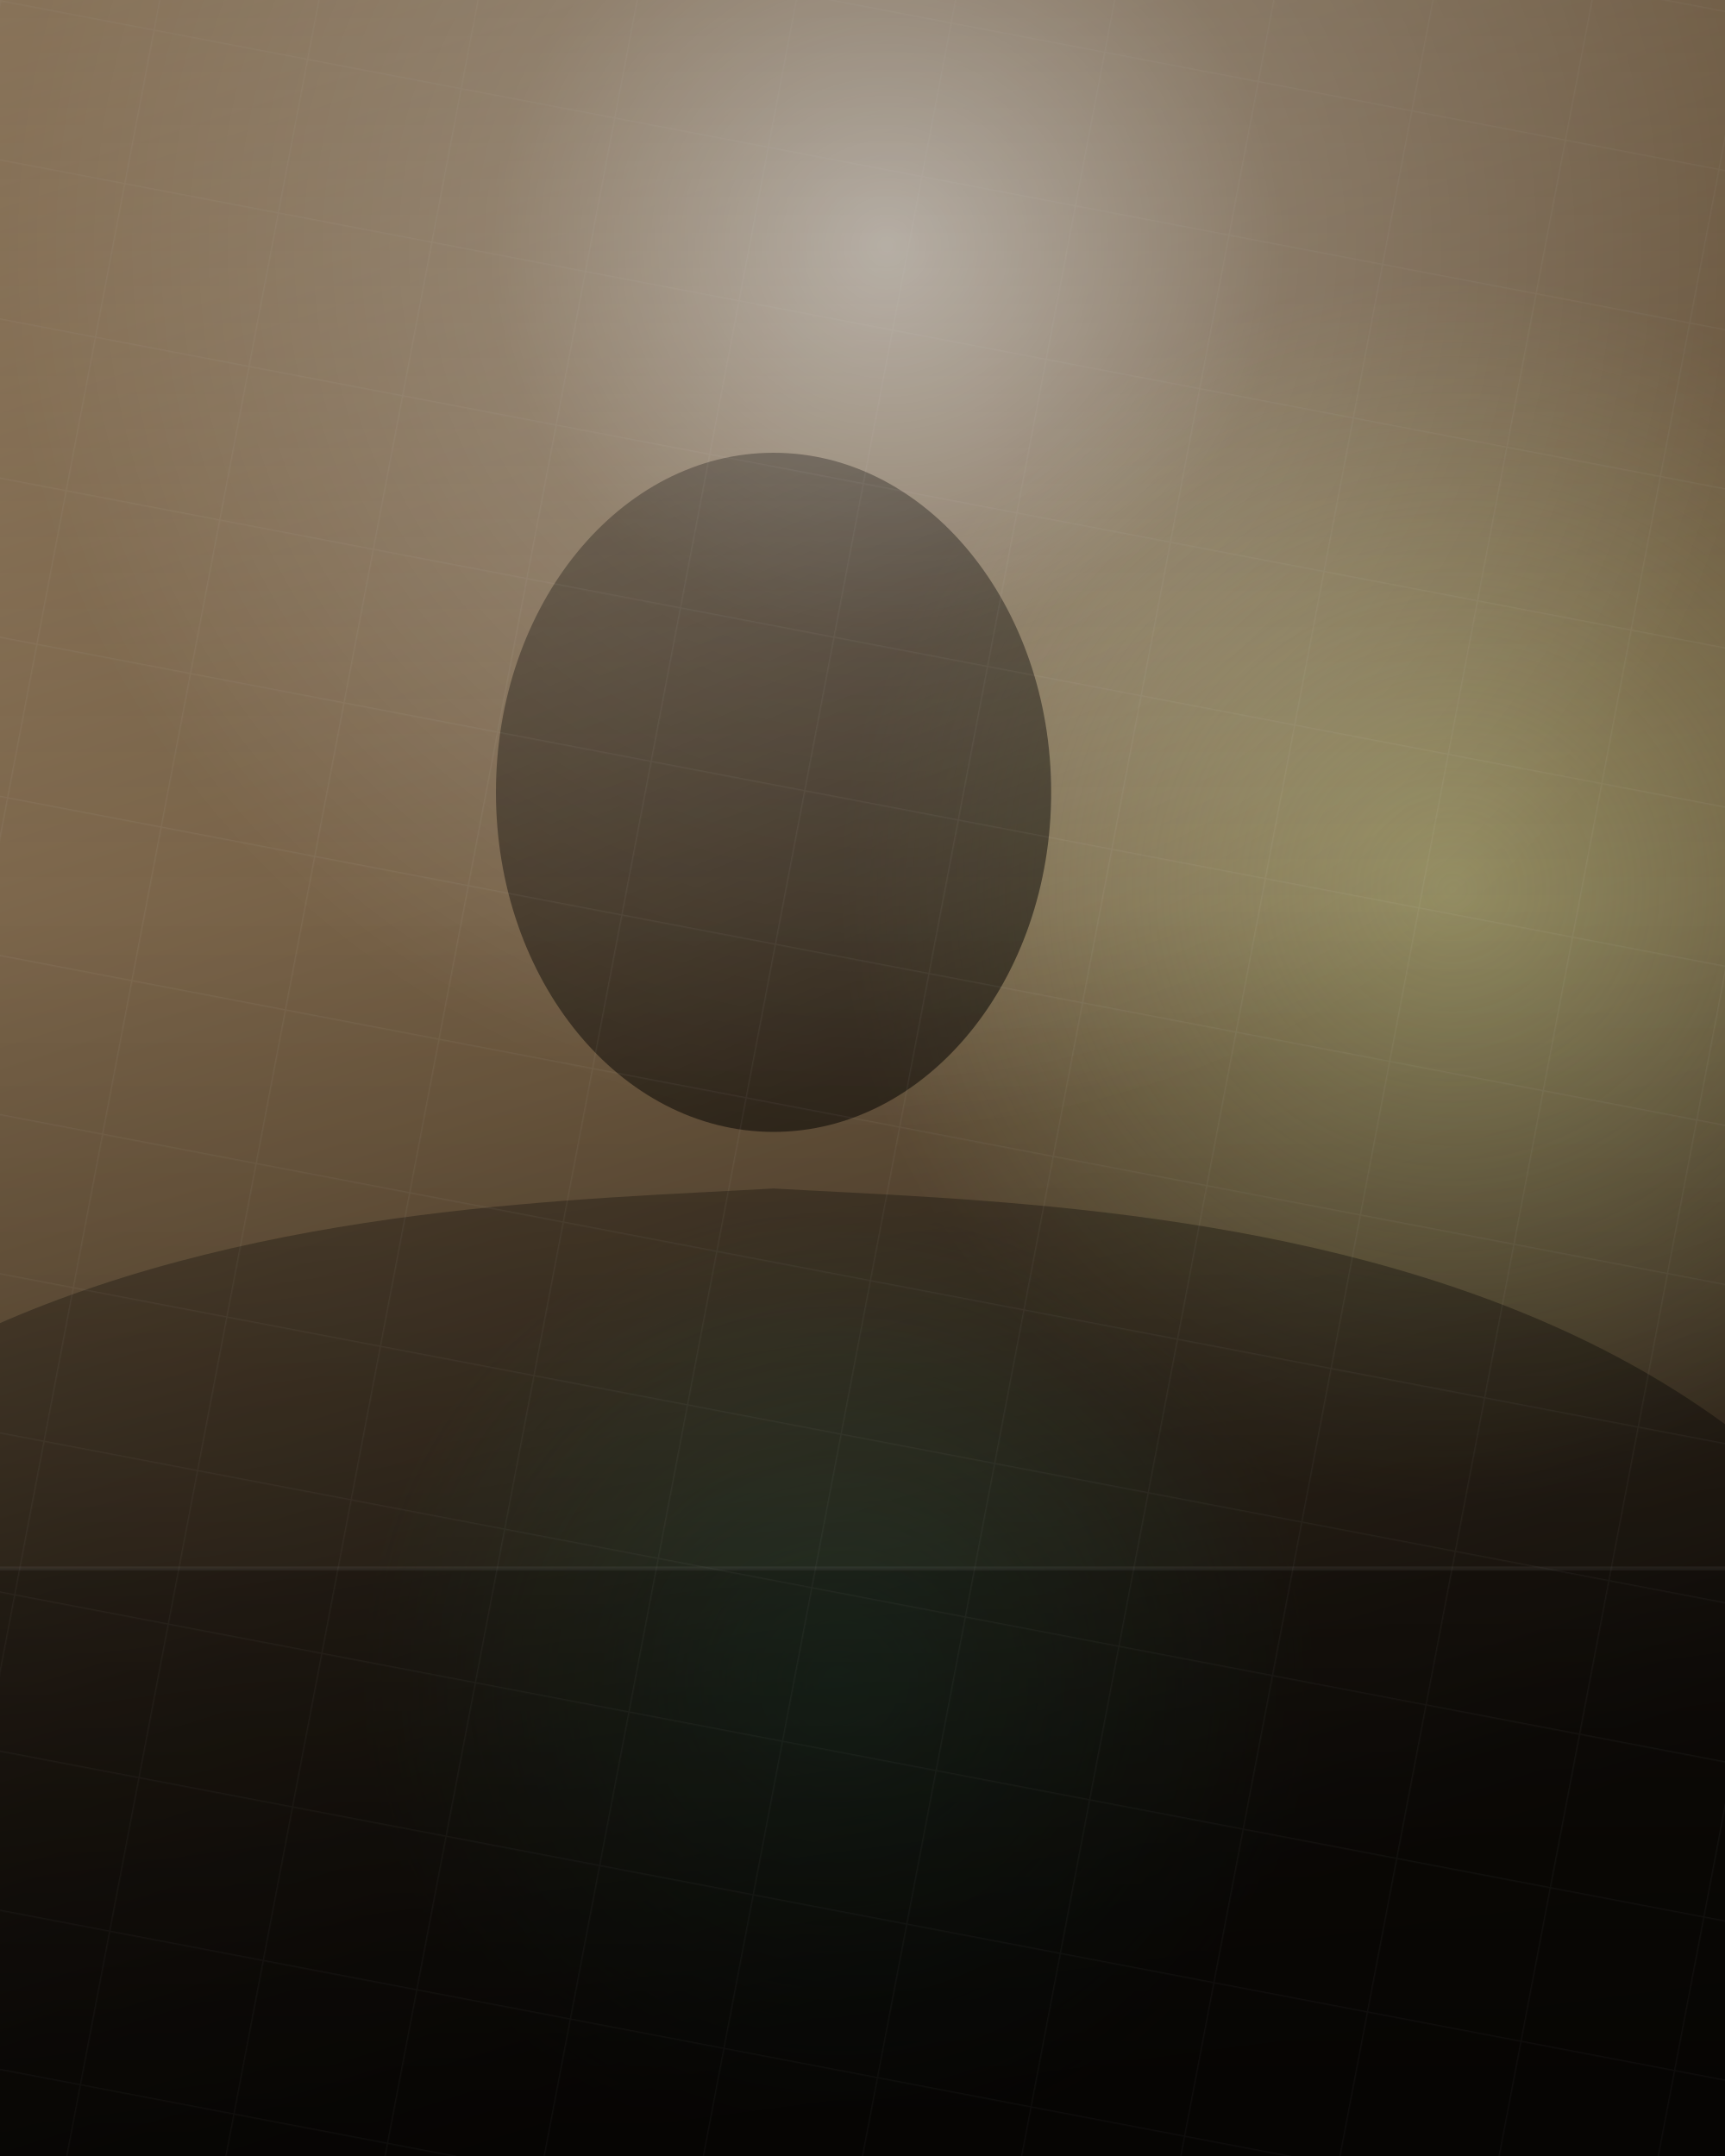
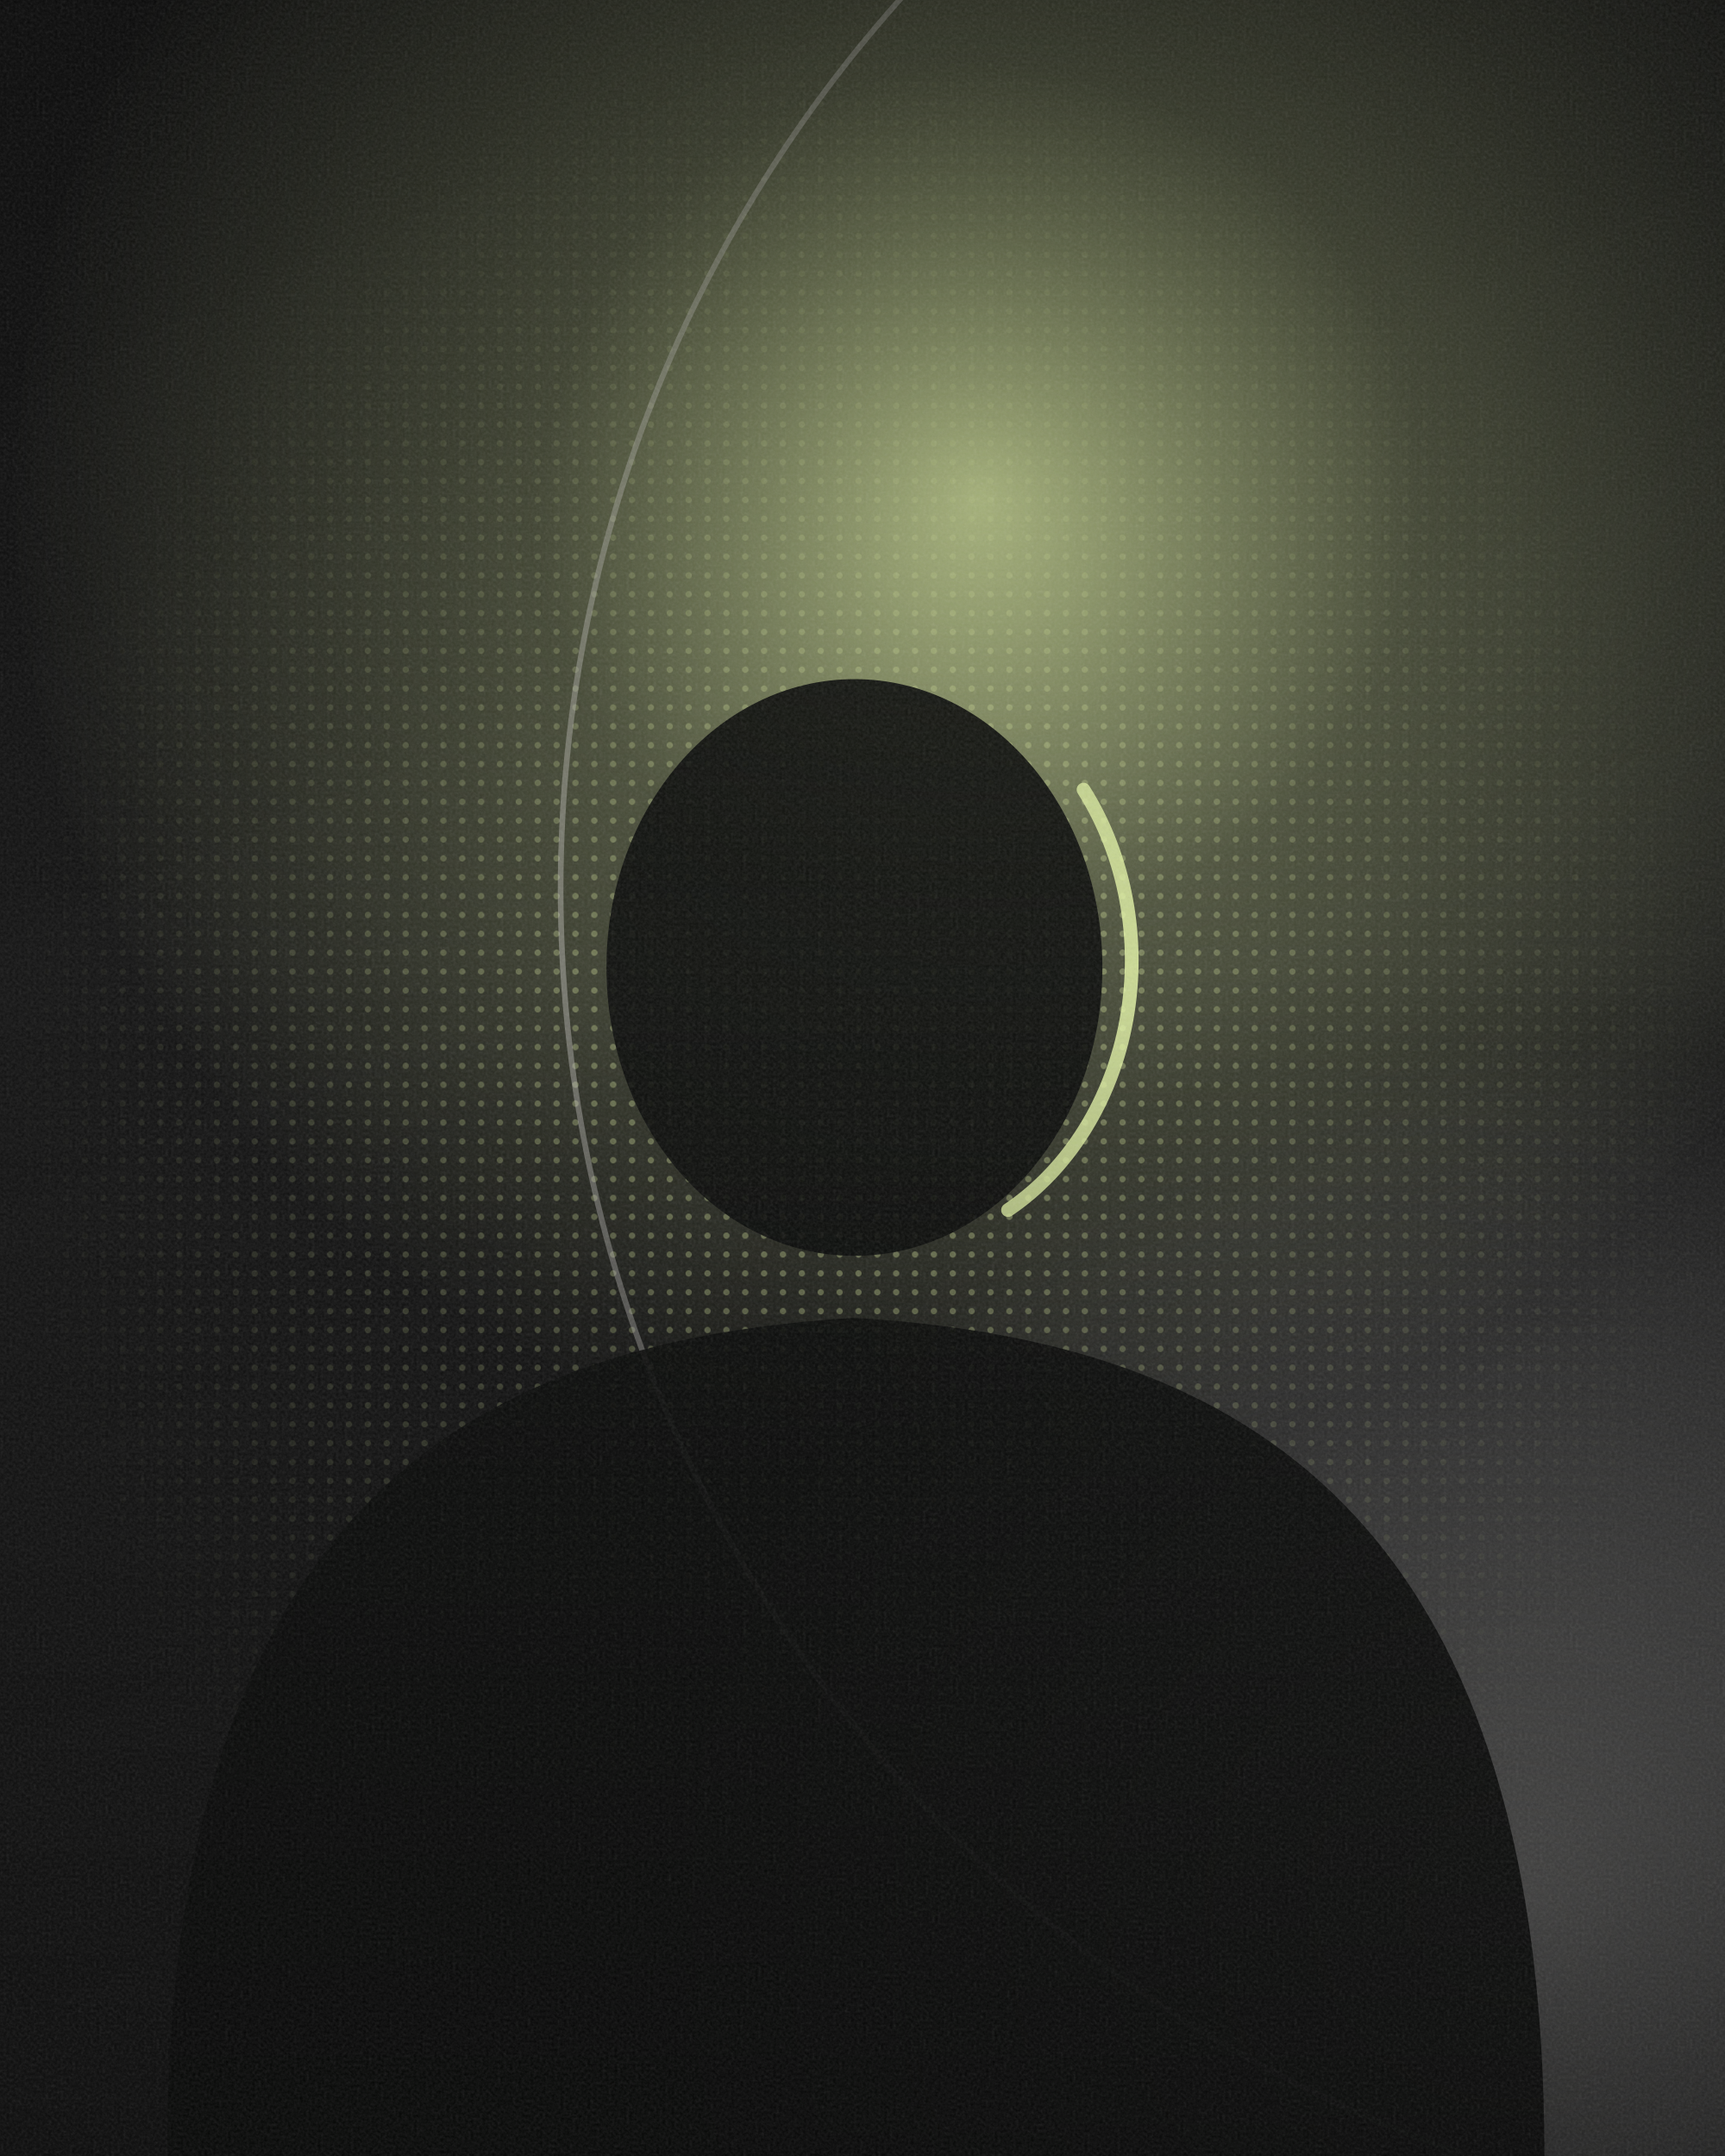
<svg xmlns="http://www.w3.org/2000/svg" width="640" height="800" viewBox="0 0 640 800">
  <defs>
-     <linearGradient id="wall" x1="0" y1="0" x2="0.25" y2="1">
-       <stop offset="0" stop-color="#a98f6f" />
-       <stop offset="0.55" stop-color="#6b573e" />
-       <stop offset="1" stop-color="#241c13" />
+     <linearGradient id="a1111bg" x1="0" y1="0" x2="0.35" y2="1">
+       <stop offset="0" stop-color="#0e0e0e" />
+       <stop offset="1" stop-color="#171717" />
    </linearGradient>
-     <linearGradient id="floor" x1="0" y1="0" x2="0" y2="1">
-       <stop offset="0" stop-color="#000000" stop-opacity="0.22" />
-       <stop offset="1" stop-color="#000000" stop-opacity="0.5" />
-     </linearGradient>
-     <radialGradient id="key">
-       <stop offset="0" stop-color="#ffffff" stop-opacity="0.62" />
-       <stop offset="0.45" stop-color="#ffffff" stop-opacity="0.2" />
-       <stop offset="1" stop-color="#ffffff" stop-opacity="0" />
-     </radialGradient>
-     <radialGradient id="rim">
-       <stop offset="0" stop-color="#ecfdad" stop-opacity="0.34" />
+     <radialGradient id="a1111key">
+       <stop offset="0" stop-color="#ecfdad" stop-opacity="0.85" />
+       <stop offset="0.45" stop-color="#ecfdad" stop-opacity="0.28" />
      <stop offset="1" stop-color="#ecfdad" stop-opacity="0" />
    </radialGradient>
-     <radialGradient id="kiss">
-       <stop offset="0" stop-color="#3fae86" stop-opacity="0.3" />
-       <stop offset="1" stop-color="#3fae86" stop-opacity="0" />
+     <radialGradient id="a1111wash">
+       <stop offset="0" stop-color="#eae9e6" stop-opacity="0.4" />
+       <stop offset="1" stop-color="#eae9e6" stop-opacity="0" />
    </radialGradient>
-     <linearGradient id="subject" x1="0" y1="0" x2="0.35" y2="1">
-       <stop offset="0" stop-color="#000000" stop-opacity="0.24" />
-       <stop offset="1" stop-color="#000000" stop-opacity="0.5" />
+     <radialGradient id="a1111dotmask">
+       <stop offset="0" stop-color="#fff" stop-opacity="0.9" />
+       <stop offset="1" stop-color="#fff" stop-opacity="0" />
+     </radialGradient>
+     <mask id="a1111dm">
+       <rect width="640" height="800" fill="url(#a1111dotmask)" />
+     </mask>
+     <pattern id="a1111dots" width="7" height="7" patternUnits="userSpaceOnUse">
+       <circle cx="3.5" cy="3.5" r="1.19" fill="#ecfdad" fill-opacity="0.5" />
+     </pattern>
+     <linearGradient id="a1111vig" x1="0" y1="0" x2="0" y2="1">
+       <stop offset="0" stop-color="#000" stop-opacity="0.4" />
+       <stop offset="0.45" stop-color="#000" stop-opacity="0" />
+       <stop offset="1" stop-color="#000" stop-opacity="0.55" />
    </linearGradient>
-     <linearGradient id="vig" x1="0" y1="0" x2="0" y2="1">
-       <stop offset="0" stop-color="#000000" stop-opacity="0.2" />
-       <stop offset="0.42" stop-color="#000000" stop-opacity="0" />
-       <stop offset="1" stop-color="#000000" stop-opacity="0.34" />
-     </linearGradient>
-     <pattern id="grain" width="58" height="58" patternUnits="userSpaceOnUse" patternTransform="rotate(10.8)">
-       <path d="M0 0H58M0 0V58" stroke="#ffffff" stroke-opacity="0.045" stroke-width="1" />
-     </pattern>
+     <filter id="a1111grain" x="0" y="0" width="100%" height="100%">
+       <feTurbulence type="fractalNoise" baseFrequency="0.9" numOctaves="2" seed="45" result="n" />
+       <feColorMatrix in="n" type="saturate" values="0" />
+     </filter>
  </defs>
-   <rect width="640" height="800" fill="url(#wall)" />
-   <circle cx="329" cy="92" r="326" fill="url(#key)" />
-   <circle cx="539" cy="330" r="228" fill="url(#rim)" />
-   <circle cx="311" cy="624" r="179" fill="url(#kiss)" />
-   <rect y="582" width="640" height="218" fill="url(#floor)" />
-   <path d="M0 582H640" stroke="#ffffff" stroke-opacity="0.12" stroke-width="1.5" />
-   <g fill="url(#subject)">
-     <ellipse cx="287" cy="294" rx="103" ry="126" />
-     <path d="M-187 800              C-187 449               148 449               287 441              C426 449               761 449               761 800Z" />
+   <rect width="640" height="800" fill="url(#a1111bg)" />
+   <circle cx="363" cy="186" r="357" fill="url(#a1111key)" />
+   <circle cx="563" cy="705" r="319" fill="url(#a1111wash)" />
+   <g mask="url(#a1111dm)">
+     <rect width="640" height="800" fill="url(#a1111dots)" />
  </g>
-   <rect width="640" height="800" fill="url(#grain)" />
-   <rect width="640" height="800" fill="url(#vig)" />
+   <circle cx="704" cy="330" r="496" fill="none" stroke="#eae9e6" stroke-opacity="0.35" stroke-width="2.1" />
+   <g>
+     <path d="M62 800              C62 552               184 497               317 489              C450 497               573 552               573 800Z" fill="#0b0c0a" fill-opacity="0.9" />
+     <ellipse cx="317" cy="359" rx="92" ry="107" fill="#0b0c0a" fill-opacity="0.9" />
+     <path d="M402 293              A92 107 0 0 1 374 449" fill="none" stroke="#ecfdad" stroke-opacity="0.8" stroke-width="5.1" stroke-linecap="round" />
+   </g>
+   <rect width="640" height="800" fill="url(#a1111vig)" />
+   <g opacity="0.14" filter="url(#a1111grain)">
+     <rect width="640" height="800" />
+   </g>
</svg>
